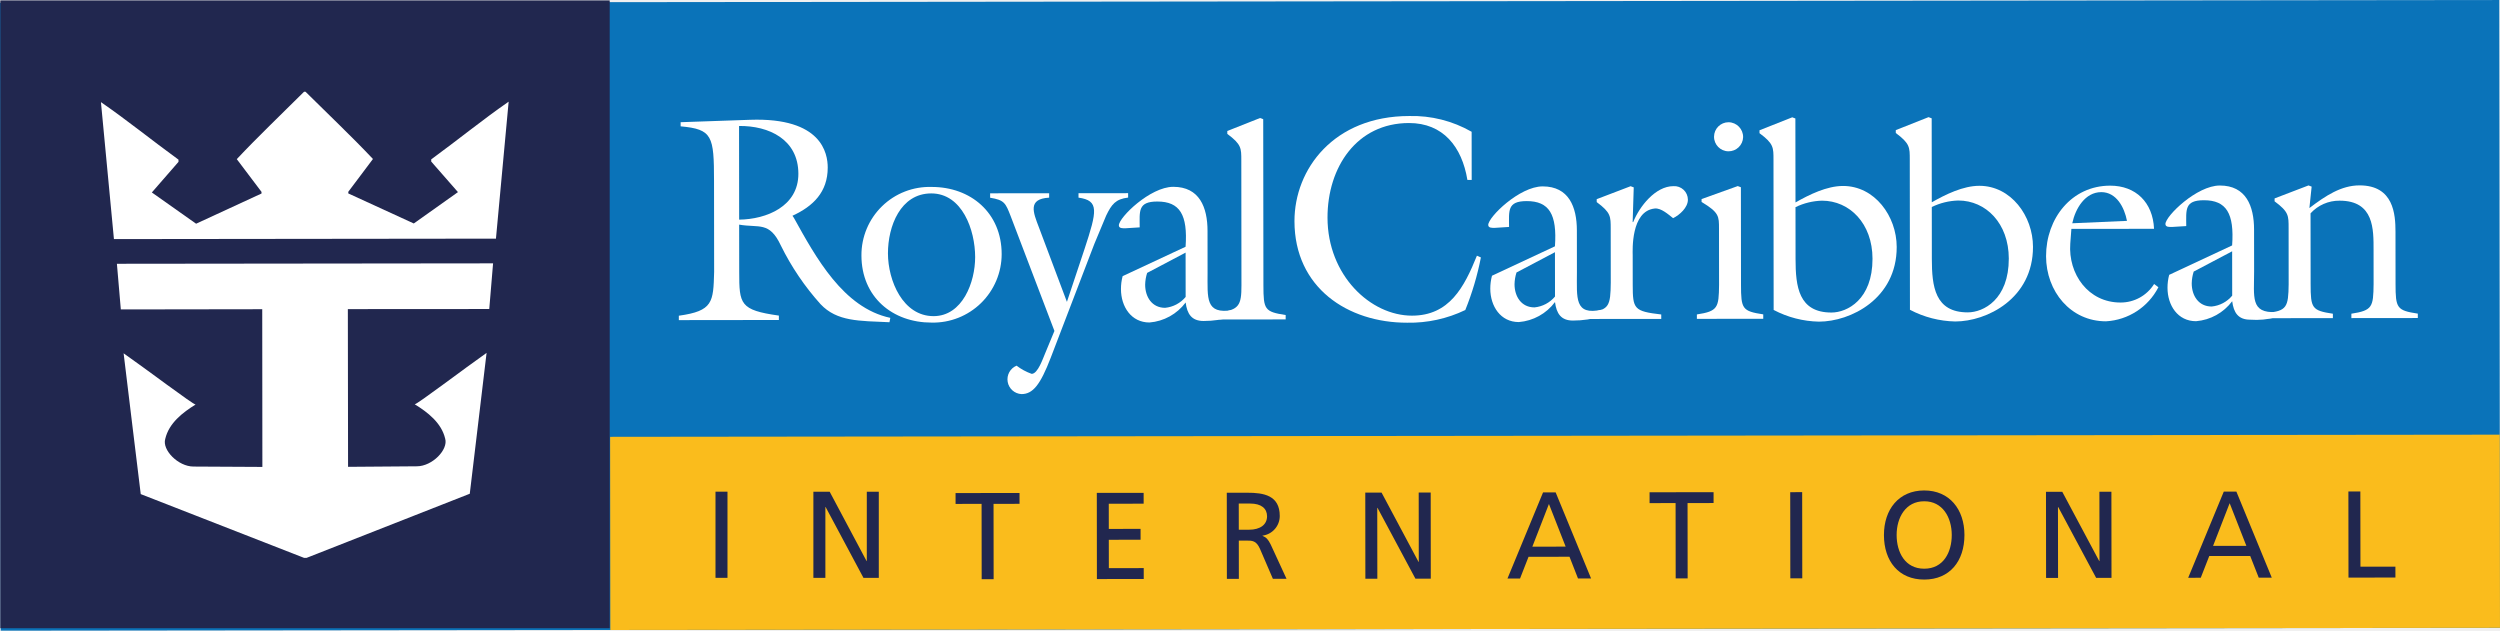
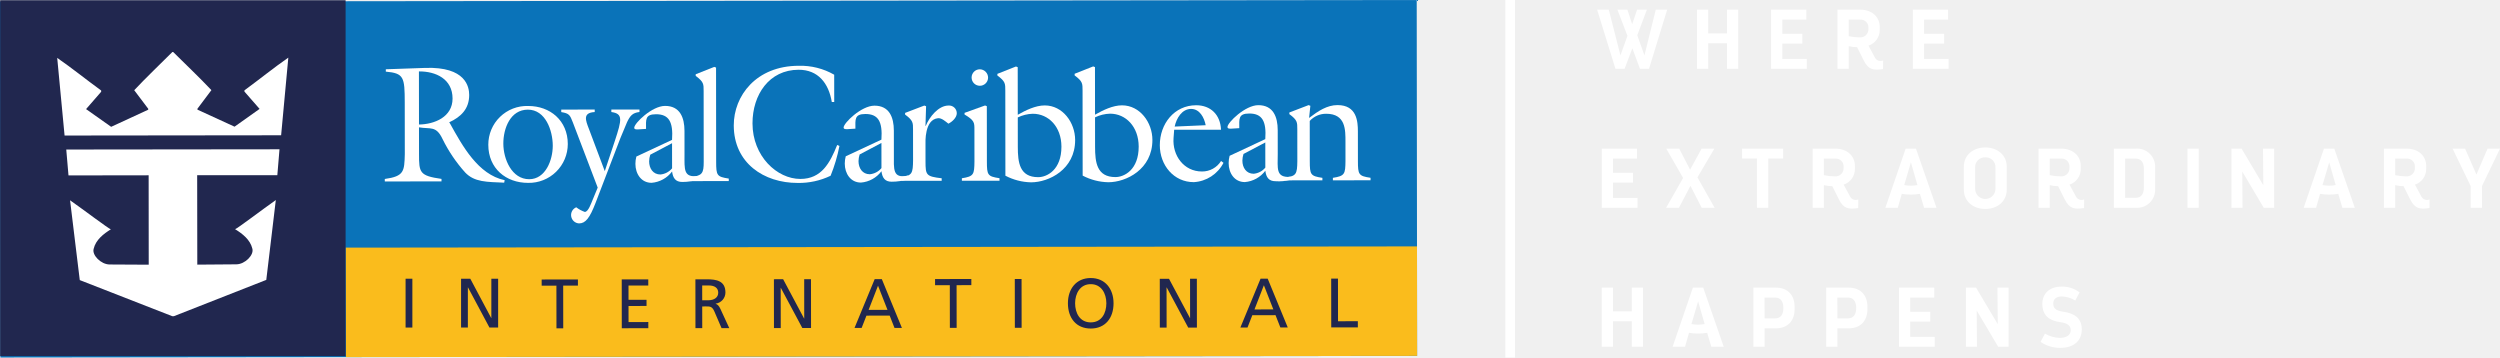
- <svg xmlns="http://www.w3.org/2000/svg" id="Layer_1" data-name="Layer 1" width="115.948mm" height="29.251mm" viewBox="0 0 328.672 82.917">
-   <rect x="0.048" y="0.188" width="328.577" height="82.54" transform="translate(-0.0476 0.1891) rotate(-0.0659)" fill="#0a73b9" />
-   <rect x="0.042" y="0.054" width="80.115" height="82.541" fill="#21274f" />
-   <rect x="80.226" y="57.288" width="248.431" height="25.394" transform="translate(-0.0802 0.2346) rotate(-0.0657)" fill="#fabc1c" />
-   <rect x="94.066" y="64.64" width="1.575" height="11.328" fill="#21274f" />
-   <polygon points="106.934 64.645 109.075 64.645 113.927 73.762 113.957 73.762 113.957 64.645 115.534 64.645 115.534 75.97 113.518 75.97 108.541 66.654 108.511 66.654 108.511 75.97 106.934 75.97 106.934 64.645" fill="#21274f" />
-   <polygon points="129.047 66.244 125.628 66.249 125.626 64.823 134.036 64.813 134.038 66.238 130.62 66.242 130.632 76.143 129.059 76.145 129.047 66.244" fill="#21274f" />
-   <polygon points="144.196 64.801 150.352 64.793 150.354 66.22 145.769 66.224 145.773 69.536 149.95 69.532 149.952 70.959 145.773 70.965 145.779 74.693 150.364 74.687 150.366 76.119 144.208 76.127 144.196 64.801" fill="#21274f" />
-   <path d="M161.284,64.781l2.691-.002c2.175-.004,4.272.35,4.274,3.057a2.608,2.608,0,0,1-2.266,2.584v.032c.489.196.726.439,1.075,1.136l2.08,4.508-1.793.002-1.69-3.924c-.487-1.106-1.007-1.106-1.84-1.106l-.95.002.006,5.034-1.575.002Zm1.579,4.864,1.342-.002c1.494-.002,2.373-.683,2.373-1.771-.002-1.023-.758-1.67-2.208-1.67l-1.512.002Z" fill="#21274f" />
-   <polygon points="179.492 64.761 181.632 64.759 186.492 73.87 186.525 73.87 186.515 64.752 188.092 64.75 188.104 76.076 186.084 76.078 181.101 66.768 181.066 66.768 181.078 76.084 179.504 76.086 179.492 64.761" fill="#21274f" />
-   <path d="M202.865,64.734l1.654-.002,4.658,11.319-1.718.002-1.118-2.857-5.386.008-1.118,2.857-1.652.002Zm.772,1.524L201.456,71.87l4.379-.006Z" fill="#21274f" />
-   <polygon points="220.288 66.14 216.869 66.144 216.867 64.718 225.282 64.708 225.282 66.133 221.861 66.138 221.873 76.038 220.3 76.04 220.288 66.14" fill="#21274f" />
-   <rect x="235.368" y="64.695" width="1.572" height="11.325" transform="matrix(1, -0.0012, 0.0012, 1, -0.0872, 0.2934)" fill="#21274f" />
-   <path d="M252.967,64.48c3.334-.004,5.295,2.493,5.297,5.853.004,3.437-1.933,5.861-5.283,5.863-3.358.004-5.297-2.414-5.301-5.851-.004-3.36,1.945-5.861,5.287-5.865m.012,10.288c2.535-.002,3.619-2.179,3.617-4.434-.002-2.307-1.201-4.446-3.627-4.43-2.426-.01-3.623,2.131-3.621,4.438.004,2.256,1.094,4.428,3.631,4.426" fill="#21274f" />
-   <polygon points="268.984 64.658 271.125 64.656 275.987 73.767 276.018 73.767 276.008 64.65 277.585 64.648 277.597 75.973 275.579 75.975 270.594 66.665 270.559 66.665 270.571 75.981 268.996 75.983 268.984 64.658" fill="#21274f" />
-   <path d="M292.36,64.631l1.654-.002,4.656,11.319-1.714.002-1.124-2.857-5.382.008-1.118,2.857-1.652.002Zm.772,1.524-2.182,5.612,4.377-.006Z" fill="#21274f" />
-   <polygon points="308.741 64.612 310.314 64.61 310.326 74.504 314.923 74.498 314.925 75.929 308.753 75.937 308.741 64.612" fill="#21274f" />
-   <path d="M40.166,12.062c2.873,2.857,6.083,5.887,8.865,8.839L45.79,25.213V25.43l8.608,3.95,5.808-4.124-3.514-4.015V20.95c3.601-2.63,6.692-5.165,10.179-7.585l-1.67,18.009-50.224.059L13.269,13.427c3.493,2.41,6.591,4.939,10.195,7.561l.002.291-3.504,4.023,5.818,4.11,8.6-3.971v-.214l-3.251-4.306c2.774-2.958,5.976-5.996,8.843-8.859Z" fill="#fff" />
-   <path d="M64.823,34.623l-.501,6.004L45.73,40.639l.028,20.736,9.055-.071c2.022-.008,4.146-2.198,3.712-3.639-.491-2.084-2.313-3.475-4.003-4.514.338-.002,6.544-4.721,9.447-6.756-.131,1.298-2.196,18.246-2.21,18.517L40.312,73.34h-.344L18.502,64.96c-.016-.271-2.119-17.213-2.252-18.511,2.909,2.03,9.122,6.734,9.461,6.734-1.688,1.045-3.506,2.438-3.989,4.524-.433,1.442,1.694,3.627,3.716,3.631l9.055.049-.018-20.734-18.591.028-.516-6.002Z" fill="#fff" />
-   <path d="M93.872,23.785c-.008-5.905-.196-6.795-4.391-7.175v-.544l9.142-.317c9.439-.322,10.193,4.429,10.197,6.279.002,3.243-1.941,5.099-4.636,6.336l.184.271c2.891,5.21,6.498,11.843,12.68,13.153l-.111.576c-3.973-.186-6.892-.069-9.069-2.384a33.976,33.976,0,0,1-5.216-7.713c-1.504-3.206-2.854-2.274-5.477-2.735l.008,6.215c.004,4.245.081,5.018,5.214,5.744v.578l-13.153.016v-.578c4.498-.623,4.535-1.781,4.642-5.756Zm3.304,5.091c3.596-.043,7.789-1.747,7.785-6.029-.006-4.516-3.865-6.326-7.8-6.285Z" fill="#fff" />
-   <path d="M122.481,42.412c-5.135.006-9.223-3.348-9.229-8.829a8.958,8.958,0,0,1,9.243-9.005c5.099-.006,9.187,3.384,9.193,8.827a9.018,9.018,0,0,1-9.207,9.007m-.057-16.984c-4.047.004-5.691,4.326-5.687,7.88.004,3.588,1.957,8.259,6.002,8.255,3.787-.004,5.467-4.446,5.463-7.769-.004-3.548-1.694-8.37-5.778-8.366" fill="#fff" />
-   <path d="M132.874,28.424c-.675-1.737-.827-2.123-2.703-2.428v-.582l7.759-.008v.58c-2.849.156-2.1,1.935-1.346,3.902l3.683,9.799,2.315-6.95c1.65-5.018,1.947-6.372-.792-6.754v-.58l6.522-.008.002.58c-1.65.196-2.171.89-2.883,2.357l-1.563,3.746L138.141,47.023c-1.381,3.592-2.355,4.787-3.851,4.789a1.945,1.945,0,0,1-.643-3.738,7.2,7.2,0,0,0,1.985,1.076c.827,0,1.498-2.09,1.761-2.669l1.231-2.972Z" fill="#fff" />
-   <path d="M155.867,32.438c.297-4.209-.756-5.946-3.718-5.944-2.586.004-2.319,1.28-2.315,3.398l-1.874.119c-.301.002-.865.04-.865-.38-.002-1.043,4.116-5.066,7.151-5.07,3.449-.004,4.502,2.697,4.506,5.788l.006,5.481c.004,3.398-.311,5.521,3.263,4.941v.869a13.08,13.08,0,0,1-3.78.56c-1.577.002-2.175-.926-2.365-2.432a6.592,6.592,0,0,1-4.755,2.63c-2.398.002-3.748-2.078-3.75-4.395a6.547,6.547,0,0,1,.22-1.698Zm-5.054,3.441a5.398,5.398,0,0,0-.261,1.547c.002,1.619.904,3.045,2.624,3.043a4.018,4.018,0,0,0,2.699-1.429l-.006-5.829Z" fill="#fff" />
-   <path d="M160.297,42.004V41.07c2.6-.324,2.919-.942,2.915-3.546l-.018-16.41c-.002-1.619.036-2.123-1.84-3.508l-.002-.386,4.308-1.706.414.156L166.1,37.52c.004,3.166.152,3.473,2.925,3.896v.578Z" fill="#fff" />
-   <path d="M204.427,32.382c.295-4.209-.756-5.946-3.718-5.944-2.586.004-2.319,1.28-2.315,3.398l-1.876.121c-.299,0-.861.038-.861-.382-.002-1.043,4.114-5.066,7.149-5.07,3.449-.004,4.5,2.697,4.504,5.788l.006,5.481c.004,3.398-.368,5.744,3.265,4.941v.869a13.083,13.083,0,0,1-3.783.56c-1.575.002-2.173-.926-2.363-2.432a6.592,6.592,0,0,1-4.755,2.63c-2.4.002-3.75-2.078-3.754-4.395A6.65,6.65,0,0,1,196.15,36.25Zm-5.054,3.441a5.397,5.397,0,0,0-.259,1.547c.002,1.619.902,3.045,2.622,3.043a4.014,4.014,0,0,0,2.699-1.429l-.006-5.829Z" fill="#fff" />
-   <path d="M193.481,23.655h-.564c-.716-4.361-3.19-7.486-7.686-7.48-6.86.008-10.711,5.806-10.705,12.444.01,7.607,5.675,12.886,11.109,12.88,4.907-.006,6.852-3.714,8.534-7.883l.522.23a37.458,37.458,0,0,1-2.05,6.912,16.884,16.884,0,0,1-7.642,1.668c-7.832.01-14.807-4.617-14.817-13.339-.008-6.874,5.192-13.824,15.082-13.834a15.686,15.686,0,0,1,8.21,2.072Z" fill="#fff" />
-   <path d="M293.457,32.265c.297-4.207-.756-5.944-3.716-5.94-2.582.002-2.321,1.274-2.317,3.398l-1.876.115c-.299.002-.861.044-.861-.384-.002-1.039,4.114-5.06,7.149-5.064,3.451-.004,4.5,2.699,4.504,5.79l.006,5.477c.004,3.398-.521,5.558,2.901,5.364l.002.681a10.051,10.051,0,0,1-3.421.326c-1.571.002-2.173-.922-2.363-2.428a6.595,6.595,0,0,1-4.753,2.628c-2.402.004-3.75-2.076-3.752-4.393a6.616,6.616,0,0,1,.22-1.7Zm-5.054,3.441a5.409,5.409,0,0,0-.259,1.547c.002,1.623.902,3.047,2.626,3.045A4.011,4.011,0,0,0,293.465,38.87l-.006-5.833Z" fill="#fff" />
-   <path d="M214.653,37.452c.004,3.166.151,3.473,3.75,3.892v.582l-9.368.01v-.92c2.525-.229,2.699-.861,2.731-3.874l-.008-7.06c-.002-1.623.036-2.123-1.84-3.512l-.002-.386,4.46-1.704.41.154-.143,4.559h.073c.823-2.05,2.921-4.717,5.283-4.719a1.788,1.788,0,0,1,1.908,1.775c.002,1.039-1.081,2.006-1.945,2.434-.639-.501-1.575-1.349-2.4-1.272-3.182.313-2.915,5.562-2.913,6.144Z" fill="#fff" />
-   <path d="M223.087,41.92v-.58c2.772-.426,2.883-.89,2.917-3.9l-.008-7.377c-.002-1.619.033-2.121-2.291-3.508v-.384l4.755-1.708.414.156.014,12.817c.004,3.164.152,3.473,2.925,3.894v.58Zm6.079-23.886a1.912,1.912,0,1,1-1.911-1.965,1.945,1.945,0,0,1,1.911,1.965" fill="#fff" />
-   <path d="M233.159,21.022c-.002-1.621.038-2.125-1.838-3.512l-.002-.382,4.308-1.706.41.156.014,11.038c1.832-1.041,4.12-2.165,6.251-2.167,4.163-.004,7.052,3.967,7.056,8.022.008,6.833-6.095,9.811-10.216,9.815a13.338,13.338,0,0,1-5.962-1.538ZM236.06,34.068c.004,3.588.386,7.025,4.729,7.021,2.06-.002,5.394-1.706,5.388-7.072-.004-4.632-3.004-7.638-6.643-7.634a8.429,8.429,0,0,0-3.481.853Z" fill="#fff" />
-   <path d="M251.077,21.001c-.002-1.621.033-2.125-1.838-3.512l-.002-.382,4.306-1.706.414.156.012,11.038c1.832-1.041,4.12-2.165,6.255-2.167,4.157-.004,7.048,3.966,7.052,8.022.008,6.833-6.095,9.811-10.217,9.815a13.371,13.371,0,0,1-5.96-1.538Zm2.901,13.046c.004,3.588.386,7.025,4.729,7.021,2.06-.002,5.394-1.706,5.388-7.072-.004-4.632-3.01-7.638-6.639-7.634a8.431,8.431,0,0,0-3.485.853Z" fill="#fff" />
-   <path d="M272.178,32.02c-.293,4.015,2.369,7.759,6.603,7.753A5.173,5.173,0,0,0,283.2,37.336l.564.425a8.267,8.267,0,0,1-6.89,4.482c-4.648.006-7.875-3.926-7.88-8.558-.006-4.979,3.364-9.271,8.422-9.277,3.37-.004,5.622,2.196,5.774,5.673l-10.867.012Zm7.454-2.982c-.338-1.775-1.393-3.781-3.378-3.779-2.133.004-3.406,2.165-3.815,4.094Z" fill="#fff" />
-   <path d="M300.882,29.98c-.002-1.621.034-2.125-1.844-3.512v-.382l4.46-1.708.412.158-.295,2.816c2.131-1.625,4.191-2.978,6.589-2.98,4.498-.006,4.727,3.817,4.729,6.091l.008,6.874c.004,3.166.154,3.477,2.927,3.896v.578l-8.734.01v-.578c2.774-.427,2.885-.894,2.921-3.902l-.004-4.442c-.004-2.703.103-6.52-4.47-6.516a5.101,5.101,0,0,0-3.815,1.664l.01,9.302c.004,3.168.154,3.477,2.925,3.896v.578l-8.73.01-.006-.704c2.685-.216,2.889-.766,2.923-3.776Z" fill="#fff" />
+ <svg xmlns="http://www.w3.org/2000/svg" id="Layer_1" data-name="Layer 1" width="204.548mm" height="29.252mm" viewBox="0 0 579.822 82.918">
+   <path d="M474.284,77.368l-1.019,1.921a7.931,7.931,0,0,0,4.547,1.389c3.39,0,5.016-1.84,5.016-4.27,0-2.863-2.076-3.784-4.231-4.098-1.452-.216-2.394-.588-2.394-1.902,0-.94.588-1.646,1.961-1.646a5.956,5.956,0,0,1,3.138.94l1.017-1.88a6.619,6.619,0,0,0-4.175-1.351c-2.861,0-4.466,1.664-4.466,4.015,0,2.784,1.743,3.882,4.056,4.215,1.745.235,2.529.764,2.529,1.902,0,1.057-.94,1.765-2.549,1.765a7.06,7.06,0,0,1-3.429-1.001M463.262,66.706l.079,8.485-5.04-8.485h-2.349V80.423h2.563l-.059-8.406,4.981,8.406h2.408V66.706ZM443.037,78.132v-3.55h4.646v-2.27h-4.646V69.016h5.568V66.706h-8.172V80.423h8.289V78.132ZM428.582,73.84H426.15l-.018-4.824h2.45c1.235,0,1.923.823,1.923,2.412s-.688,2.412-1.923,2.412m.158-7.135h-5.194V80.423h2.604V76.151h2.59c2.784,0,4.369-1.743,4.369-4.468v-.51c0-2.725-1.585-4.468-4.369-4.468M411.695,73.84h-2.432l-.02-4.824h2.452c1.235,0,1.923.823,1.923,2.412S412.93,73.84,411.695,73.84m.158-7.135h-5.194V80.423h2.604V76.151h2.59c2.782,0,4.369-1.743,4.369-4.468v-.51c0-2.725-1.587-4.468-4.369-4.468m-19.556,8.447,1.549-5.273,1.508,5.273a8.015,8.015,0,0,1-3.057,0m2.725-8.447H392.63l-4.704,13.717h2.881l.922-3.233a12.704,12.704,0,0,0,4.213,0l.96,3.233h2.881Zm-16.567,0v5.507H374.1V66.706h-2.604V80.423H374.1V74.503h4.355v5.92h2.604V66.706Z" fill="#fff" />
+   <path d="M576.939,34.473,574.354,40.49,571.73,34.473h-2.901l4.195,8.681V48.19h2.624V43.134l4.175-8.661Zm-21.428,2.311h2.646a1.795,1.795,0,0,1,1.923,1.939v.196A1.874,1.874,0,0,1,558.023,40.9a12.348,12.348,0,0,1-2.511-.275Zm6.097,8.839-1.508-2.802a3.806,3.806,0,0,0,2.604-3.665v-.667c0-2.293-1.763-4.015-4.547-4.015h-5.25V48.19h2.604V42.938a7.329,7.329,0,0,0,1.941.234l1.53,3.059c1.098,2.193,2.234,2.351,4.486,2.018l.02-1.999a1.465,1.465,0,0,1-1.88-.627M538.661,42.92l1.549-5.273,1.508,5.273a8.015,8.015,0,0,1-3.057,0m2.725-8.447h-2.392L534.29,48.19h2.881l.922-3.233a12.704,12.704,0,0,0,4.213,0l.96,3.233h2.881Zm-16.535,0,.077,8.485-5.038-8.485h-2.351V48.19h2.566l-.059-8.406,4.981,8.406h2.408V34.473ZM507.339,48.19h2.604V34.473h-2.604Zm-10.11-4.702c0,1.569-.685,2.392-1.921,2.392h-2.432V36.784h2.432c1.235,0,1.921.823,1.921,2.392Zm-1.921-9.015h-5.036V48.19h5.036a4.183,4.183,0,0,0,4.527-4.466V38.939a4.183,4.183,0,0,0-4.527-4.466m-19.912,2.311h2.648a1.794,1.794,0,0,1,1.921,1.939v.196A1.874,1.874,0,0,1,477.908,40.9a12.349,12.349,0,0,1-2.511-.275Zm6.097,8.839-1.508-2.802a3.806,3.806,0,0,0,2.604-3.665v-.667c0-2.293-1.763-4.015-4.545-4.015h-5.252V48.19h2.604V42.938a7.338,7.338,0,0,0,1.941.234l1.53,3.059c1.098,2.193,2.234,2.351,4.486,2.018l.02-1.999a1.465,1.465,0,0,1-1.88-.627m-21.048-9.134A2.248,2.248,0,0,1,462.8,38.901v4.842a2.354,2.354,0,1,1-4.707,0V38.901a2.247,2.247,0,0,1,2.353-2.412m0-2.291c-2.745,0-4.977,1.704-4.977,4.468v5.313c0,2.782,2.232,4.486,4.977,4.486,2.743,0,4.975-1.704,4.975-4.486V38.666c0-2.764-2.232-4.468-4.975-4.468M441.643,42.92l1.549-5.273,1.51,5.273a8.025,8.025,0,0,1-3.059,0m2.725-8.447h-2.392L437.272,48.19h2.881l.922-3.233a12.716,12.716,0,0,0,4.215,0l.96,3.233h2.881Zm-21.353,2.311h2.646a1.796,1.796,0,0,1,1.923,1.939v.196a1.876,1.876,0,0,1-2.06,1.981,12.316,12.316,0,0,1-2.509-.275Zm6.095,8.839-1.508-2.802a3.808,3.808,0,0,0,2.606-3.665v-.667c0-2.293-1.763-4.015-4.547-4.015h-5.252V48.19h2.606V42.938a7.33,7.33,0,0,0,1.941.234l1.528,3.059c1.1,2.193,2.236,2.351,4.488,2.018l.018-1.999a1.466,1.466,0,0,1-1.88-.627m-15.547-11.15H404.04v2.291h3.451V48.19h2.622V36.764h3.451ZM397.669,48.19l-3.979-7.054,3.92-6.663h-2.96l-2.667,4.878-2.527-4.878h-3l3.902,6.799-3.94,6.918h2.978l2.667-5.095,2.606,5.095ZM374.101,45.9V42.35h4.646v-2.27h-4.646V36.784h5.566V34.473h-8.17V48.19h8.289V45.9Z" fill="#fff" />
+   <path d="M446.251,13.666v-3.55h4.644V7.846h-4.644V4.551h5.566V2.24h-8.172V15.957h8.289V13.666ZM428.771,4.551h2.646A1.796,1.796,0,0,1,433.34,6.492v.196a1.875,1.875,0,0,1-2.06,1.979,12.314,12.314,0,0,1-2.509-.275Zm6.095,8.839-1.506-2.802a3.806,3.806,0,0,0,2.604-3.665V6.255c0-2.293-1.763-4.015-4.547-4.015h-5.25V15.957h2.604V10.705a7.33,7.33,0,0,0,1.941.234l1.53,3.059c1.098,2.196,2.234,2.351,4.486,2.018l.02-1.999a1.466,1.466,0,0,1-1.882-.627m-21.497.277v-3.55h4.646V7.846H413.37V4.551h5.568V2.24h-8.172V15.957h8.289V13.666ZM400.539,2.24V7.747H396.186V2.24h-2.604V15.957h2.604v-5.92h4.353v5.92h2.606V2.24Zm-16.519,0-2.626,10.602-1.666-4.664L381.962,2.24h-2.274L378.551,5.61l-1.118-3.37H375.12l2.333,6.075-1.627,4.527L373.123,2.24h-2.705l4.252,13.717h2.119l1.801-4.761,1.765,4.761h2.097L386.666,2.24Z" fill="#fff" />
+   <rect x="349.134" width="2.24" height="82.917" fill="#fff" />
+   <rect x="0.048" y="0.189" width="328.577" height="82.54" transform="translate(-0.0476 0.1891) rotate(-0.0659)" fill="#0a73b9" />
+   <rect x="0.042" y="0.055" width="80.115" height="82.541" fill="#21274f" />
+   <rect x="80.226" y="57.289" width="248.431" height="25.394" transform="translate(-0.0802 0.2346) rotate(-0.0657)" fill="#fabc1c" />
+   <rect x="94.066" y="64.641" width="1.575" height="11.328" fill="#21274f" />
+   <polygon points="106.934 64.646 109.075 64.646 113.927 73.763 113.957 73.763 113.957 64.646 115.534 64.646 115.534 75.971 113.518 75.971 108.541 66.655 108.511 66.655 108.511 75.971 106.934 75.971 106.934 64.646" fill="#21274f" />
+   <polygon points="129.047 66.246 125.628 66.25 125.626 64.824 134.036 64.814 134.038 66.24 130.62 66.244 130.632 76.144 129.059 76.146 129.047 66.246" fill="#21274f" />
+   <polygon points="144.196 64.802 150.352 64.794 150.354 66.222 145.769 66.226 145.773 69.537 149.95 69.533 149.952 70.96 145.773 70.966 145.779 74.694 150.364 74.688 150.366 76.12 144.208 76.128 144.196 64.802" fill="#21274f" />
+   <path d="M161.284,64.782l2.691-.002c2.175-.004,4.272.35,4.274,3.057a2.608,2.608,0,0,1-2.266,2.584v.032c.489.196.726.439,1.075,1.136l2.08,4.508-1.793.002-1.69-3.924c-.487-1.106-1.007-1.106-1.84-1.106l-.95.002.006,5.034-1.575.002Zm1.579,4.864,1.342-.002c1.494-.002,2.373-.683,2.373-1.771-.002-1.023-.758-1.67-2.208-1.67l-1.512.002Z" fill="#21274f" />
+   <polygon points="179.492 64.762 181.632 64.76 186.492 73.871 186.525 73.871 186.515 64.754 188.092 64.752 188.104 76.077 186.084 76.079 181.101 66.769 181.066 66.769 181.078 76.085 179.504 76.087 179.492 64.762" fill="#21274f" />
+   <path d="M202.865,64.735l1.654-.002,4.658,11.319-1.718.002-1.118-2.857-5.386.008-1.118,2.857-1.652.002Zm.772,1.524-2.181,5.612,4.379-.006Z" fill="#21274f" />
+   <polygon points="220.288 66.141 216.869 66.145 216.867 64.719 225.282 64.709 225.282 66.135 221.861 66.139 221.873 76.039 220.3 76.041 220.288 66.141" fill="#21274f" />
+   <rect x="235.368" y="64.696" width="1.572" height="11.325" transform="matrix(1, -0.0012, 0.0012, 1, -0.0872, 0.2934)" fill="#21274f" />
+   <path d="M252.967,64.481c3.334-.004,5.295,2.493,5.297,5.853.004,3.437-1.933,5.861-5.283,5.863-3.358.004-5.297-2.414-5.301-5.851-.004-3.36,1.945-5.861,5.287-5.865M252.98,74.769c2.535-.002,3.619-2.179,3.617-4.434-.002-2.307-1.201-4.446-3.627-4.43-2.426-.01-3.623,2.131-3.621,4.438.004,2.256,1.094,4.428,3.631,4.426" fill="#21274f" />
+   <polygon points="268.984 64.659 271.125 64.657 275.987 73.768 276.018 73.768 276.008 64.651 277.585 64.649 277.597 75.974 275.579 75.976 270.594 66.666 270.559 66.666 270.571 75.982 268.996 75.984 268.984 64.659" fill="#21274f" />
+   <path d="M292.36,64.632l1.654-.002L298.669,75.95l-1.714.002-1.124-2.857-5.382.008L289.331,75.96l-1.652.002Zm.772,1.524-2.182,5.612,4.377-.006Z" fill="#21274f" />
+   <polygon points="308.741 64.613 310.314 64.611 310.326 74.505 314.923 74.499 314.925 75.93 308.753 75.938 308.741 64.613" fill="#21274f" />
+   <path d="M40.166,12.063c2.873,2.857,6.083,5.887,8.865,8.839L45.79,25.214v.216l8.608,3.95,5.808-4.124-3.514-4.015v-.291c3.601-2.63,6.692-5.165,10.179-7.585l-1.67,18.009-50.224.059-1.708-18.005c3.493,2.41,6.591,4.939,10.195,7.561l.002.291-3.504,4.023,5.818,4.11,8.6-3.971v-.214l-3.251-4.306c2.774-2.958,5.976-5.996,8.843-8.859Z" fill="#fff" />
+   <path d="M64.823,34.624l-.501,6.004L45.73,40.64l.028,20.736,9.055-.071c2.022-.008,4.146-2.198,3.712-3.639-.491-2.084-2.313-3.475-4.003-4.514.338-.002,6.544-4.721,9.447-6.756-.131,1.298-2.196,18.246-2.21,18.517L40.312,73.341h-.344l-21.466-8.38c-.016-.271-2.119-17.213-2.252-18.51,2.909,2.03,9.122,6.734,9.461,6.734-1.688,1.045-3.506,2.438-3.989,4.525-.433,1.441,1.694,3.627,3.716,3.631l9.055.049-.018-20.734-18.591.028L15.368,34.68Z" fill="#fff" />
+   <path d="M93.872,23.786c-.008-5.905-.196-6.795-4.391-7.175v-.544l9.142-.317c9.439-.322,10.193,4.43,10.197,6.279.002,3.243-1.941,5.099-4.636,6.336l.184.271c2.891,5.21,6.498,11.843,12.68,13.153l-.111.576c-3.973-.186-6.892-.069-9.069-2.384a33.976,33.976,0,0,1-5.216-7.713c-1.504-3.206-2.854-2.274-5.477-2.735l.008,6.215c.004,4.245.081,5.018,5.214,5.744V42.07l-13.153.016v-.578c4.498-.623,4.535-1.781,4.642-5.756Zm3.304,5.091c3.596-.043,7.789-1.747,7.785-6.029-.006-4.516-3.865-6.326-7.8-6.285Z" fill="#fff" />
+   <path d="M122.481,42.413c-5.135.006-9.223-3.348-9.229-8.829a8.958,8.958,0,0,1,9.243-9.005c5.099-.006,9.187,3.384,9.193,8.827a9.018,9.018,0,0,1-9.207,9.007m-.057-16.984c-4.047.004-5.691,4.326-5.687,7.88.004,3.588,1.957,8.259,6.002,8.255,3.787-.004,5.467-4.446,5.463-7.769-.004-3.548-1.694-8.37-5.778-8.366" fill="#fff" />
+   <path d="M132.874,28.425c-.675-1.737-.827-2.123-2.703-2.428v-.582l7.759-.008v.58c-2.849.156-2.1,1.935-1.346,3.902l3.683,9.799,2.315-6.95c1.65-5.018,1.947-6.372-.792-6.754v-.58l6.522-.008.002.58c-1.65.196-2.171.89-2.883,2.357l-1.563,3.746-5.727,14.946c-1.381,3.592-2.355,4.787-3.851,4.789a1.945,1.945,0,0,1-.643-3.738,7.2,7.2,0,0,0,1.985,1.076c.827,0,1.498-2.09,1.761-2.669L138.624,43.51Z" fill="#fff" />
+   <path d="M155.867,32.439c.297-4.209-.756-5.946-3.718-5.944-2.586.004-2.319,1.28-2.315,3.398l-1.874.119c-.301.002-.865.04-.865-.38-.002-1.043,4.116-5.066,7.151-5.07,3.449-.004,4.502,2.697,4.506,5.788l.006,5.481c.004,3.398-.311,5.521,3.263,4.941v.869a13.08,13.08,0,0,1-3.78.56c-1.577.002-2.175-.926-2.365-2.432A6.592,6.592,0,0,1,151.12,42.4c-2.398.002-3.748-2.078-3.75-4.395a6.547,6.547,0,0,1,.22-1.698ZM150.813,35.88a5.398,5.398,0,0,0-.261,1.547c.002,1.619.904,3.045,2.624,3.043a4.018,4.018,0,0,0,2.699-1.429l-.006-5.829Z" fill="#fff" />
+   <path d="M160.297,42.005v-.934c2.6-.324,2.919-.942,2.915-3.546l-.018-16.41c-.002-1.619.036-2.123-1.84-3.508l-.002-.386,4.308-1.706.414.156.024,21.85c.004,3.166.152,3.473,2.925,3.896v.578Z" fill="#fff" />
+   <path d="M204.427,32.383c.295-4.209-.756-5.946-3.718-5.944-2.586.004-2.319,1.28-2.315,3.398l-1.876.121c-.299,0-.861.038-.861-.382-.002-1.043,4.114-5.066,7.149-5.07,3.449-.004,4.5,2.697,4.504,5.788l.006,5.481c.004,3.398-.368,5.744,3.265,4.941v.869a13.083,13.083,0,0,1-3.783.56c-1.575.002-2.173-.926-2.363-2.432a6.592,6.592,0,0,1-4.755,2.63c-2.4.002-3.75-2.078-3.754-4.395a6.65,6.65,0,0,1,.224-1.698Zm-5.054,3.441a5.397,5.397,0,0,0-.259,1.547c.002,1.619.902,3.045,2.622,3.043a4.014,4.014,0,0,0,2.699-1.429l-.006-5.829Z" fill="#fff" />
+   <path d="M193.481,23.657h-.564c-.716-4.361-3.19-7.486-7.686-7.48-6.86.008-10.711,5.806-10.705,12.444.01,7.607,5.675,12.886,11.109,12.88,4.907-.006,6.852-3.714,8.534-7.883l.522.23a37.458,37.458,0,0,1-2.05,6.912,16.884,16.884,0,0,1-7.642,1.668c-7.832.01-14.807-4.617-14.817-13.339-.008-6.874,5.192-13.824,15.082-13.834a15.686,15.686,0,0,1,8.21,2.072Z" fill="#fff" />
+   <path d="M293.457,32.266c.297-4.207-.756-5.944-3.716-5.94-2.582.002-2.321,1.274-2.317,3.398l-1.876.115c-.299.002-.861.044-.861-.384-.002-1.039,4.114-5.06,7.149-5.064,3.451-.004,4.5,2.699,4.504,5.79l.006,5.477c.004,3.398-.521,5.558,2.901,5.364l.002.681a10.051,10.051,0,0,1-3.421.326c-1.571.002-2.173-.922-2.363-2.428a6.595,6.595,0,0,1-4.753,2.628c-2.402.004-3.75-2.076-3.752-4.393a6.616,6.616,0,0,1,.22-1.7Zm-5.054,3.441a5.409,5.409,0,0,0-.259,1.547c.002,1.623.902,3.047,2.626,3.045a4.011,4.011,0,0,0,2.695-1.427l-.006-5.833Z" fill="#fff" />
+   <path d="M214.653,37.453c.004,3.166.151,3.473,3.75,3.892v.582l-9.368.01v-.92c2.525-.229,2.699-.861,2.731-3.874l-.008-7.06c-.002-1.623.036-2.123-1.84-3.512l-.002-.386,4.46-1.704.41.154-.143,4.559h.073c.823-2.05,2.921-4.717,5.283-4.719a1.788,1.788,0,0,1,1.908,1.775c.002,1.039-1.081,2.006-1.945,2.434-.639-.501-1.575-1.349-2.4-1.272-3.182.313-2.915,5.562-2.913,6.144Z" fill="#fff" />
+   <path d="M223.087,41.921v-.58c2.772-.426,2.883-.889,2.917-3.9l-.008-7.377c-.002-1.619.033-2.121-2.291-3.508v-.384l4.755-1.708.414.156.014,12.817c.004,3.164.152,3.473,2.925,3.894v.58Zm6.079-23.886a1.912,1.912,0,1,1-1.911-1.965,1.945,1.945,0,0,1,1.911,1.965" fill="#fff" />
+   <path d="M233.159,21.023c-.002-1.621.038-2.125-1.838-3.512l-.002-.382,4.308-1.706.41.156.014,11.038c1.832-1.041,4.12-2.165,6.251-2.167,4.163-.004,7.052,3.967,7.056,8.022.008,6.833-6.095,9.811-10.216,9.815a13.338,13.338,0,0,1-5.962-1.538ZM236.06,34.069c.004,3.588.386,7.025,4.729,7.021,2.06-.002,5.394-1.706,5.388-7.072-.004-4.632-3.004-7.638-6.643-7.634a8.429,8.429,0,0,0-3.481.853Z" fill="#fff" />
+   <path d="M251.077,21.003c-.002-1.621.033-2.125-1.838-3.512l-.002-.382,4.306-1.706.414.156.012,11.038c1.832-1.041,4.12-2.165,6.255-2.167,4.157-.004,7.048,3.966,7.052,8.022.008,6.833-6.095,9.811-10.217,9.815a13.371,13.371,0,0,1-5.96-1.538Zm2.901,13.046c.004,3.588.386,7.025,4.729,7.021,2.06-.002,5.394-1.706,5.388-7.072-.004-4.632-3.01-7.638-6.639-7.634a8.431,8.431,0,0,0-3.485.853Z" fill="#fff" />
+   <path d="M272.178,32.022c-.293,4.015,2.369,7.759,6.603,7.753A5.173,5.173,0,0,0,283.2,37.337l.564.425a8.267,8.267,0,0,1-6.89,4.482c-4.648.006-7.875-3.926-7.88-8.558-.006-4.979,3.364-9.271,8.422-9.277,3.37-.004,5.622,2.196,5.774,5.673l-10.867.012Zm7.454-2.982c-.338-1.775-1.393-3.781-3.378-3.779-2.133.004-3.406,2.165-3.815,4.094Z" fill="#fff" />
+   <path d="M300.882,29.981c-.002-1.621.034-2.125-1.844-3.512v-.382l4.46-1.708.412.158-.295,2.816c2.131-1.625,4.191-2.978,6.589-2.98,4.498-.006,4.727,3.817,4.729,6.091l.008,6.874c.004,3.166.154,3.477,2.927,3.896v.578l-8.734.01v-.578c2.774-.427,2.885-.894,2.921-3.902L312.052,32.9c-.004-2.703.103-6.52-4.47-6.516a5.101,5.101,0,0,0-3.815,1.664l.01,9.302c.004,3.168.154,3.477,2.925,3.896v.578l-8.73.01-.006-.704c2.685-.216,2.889-.766,2.923-3.776Z" fill="#fff" />
</svg>
